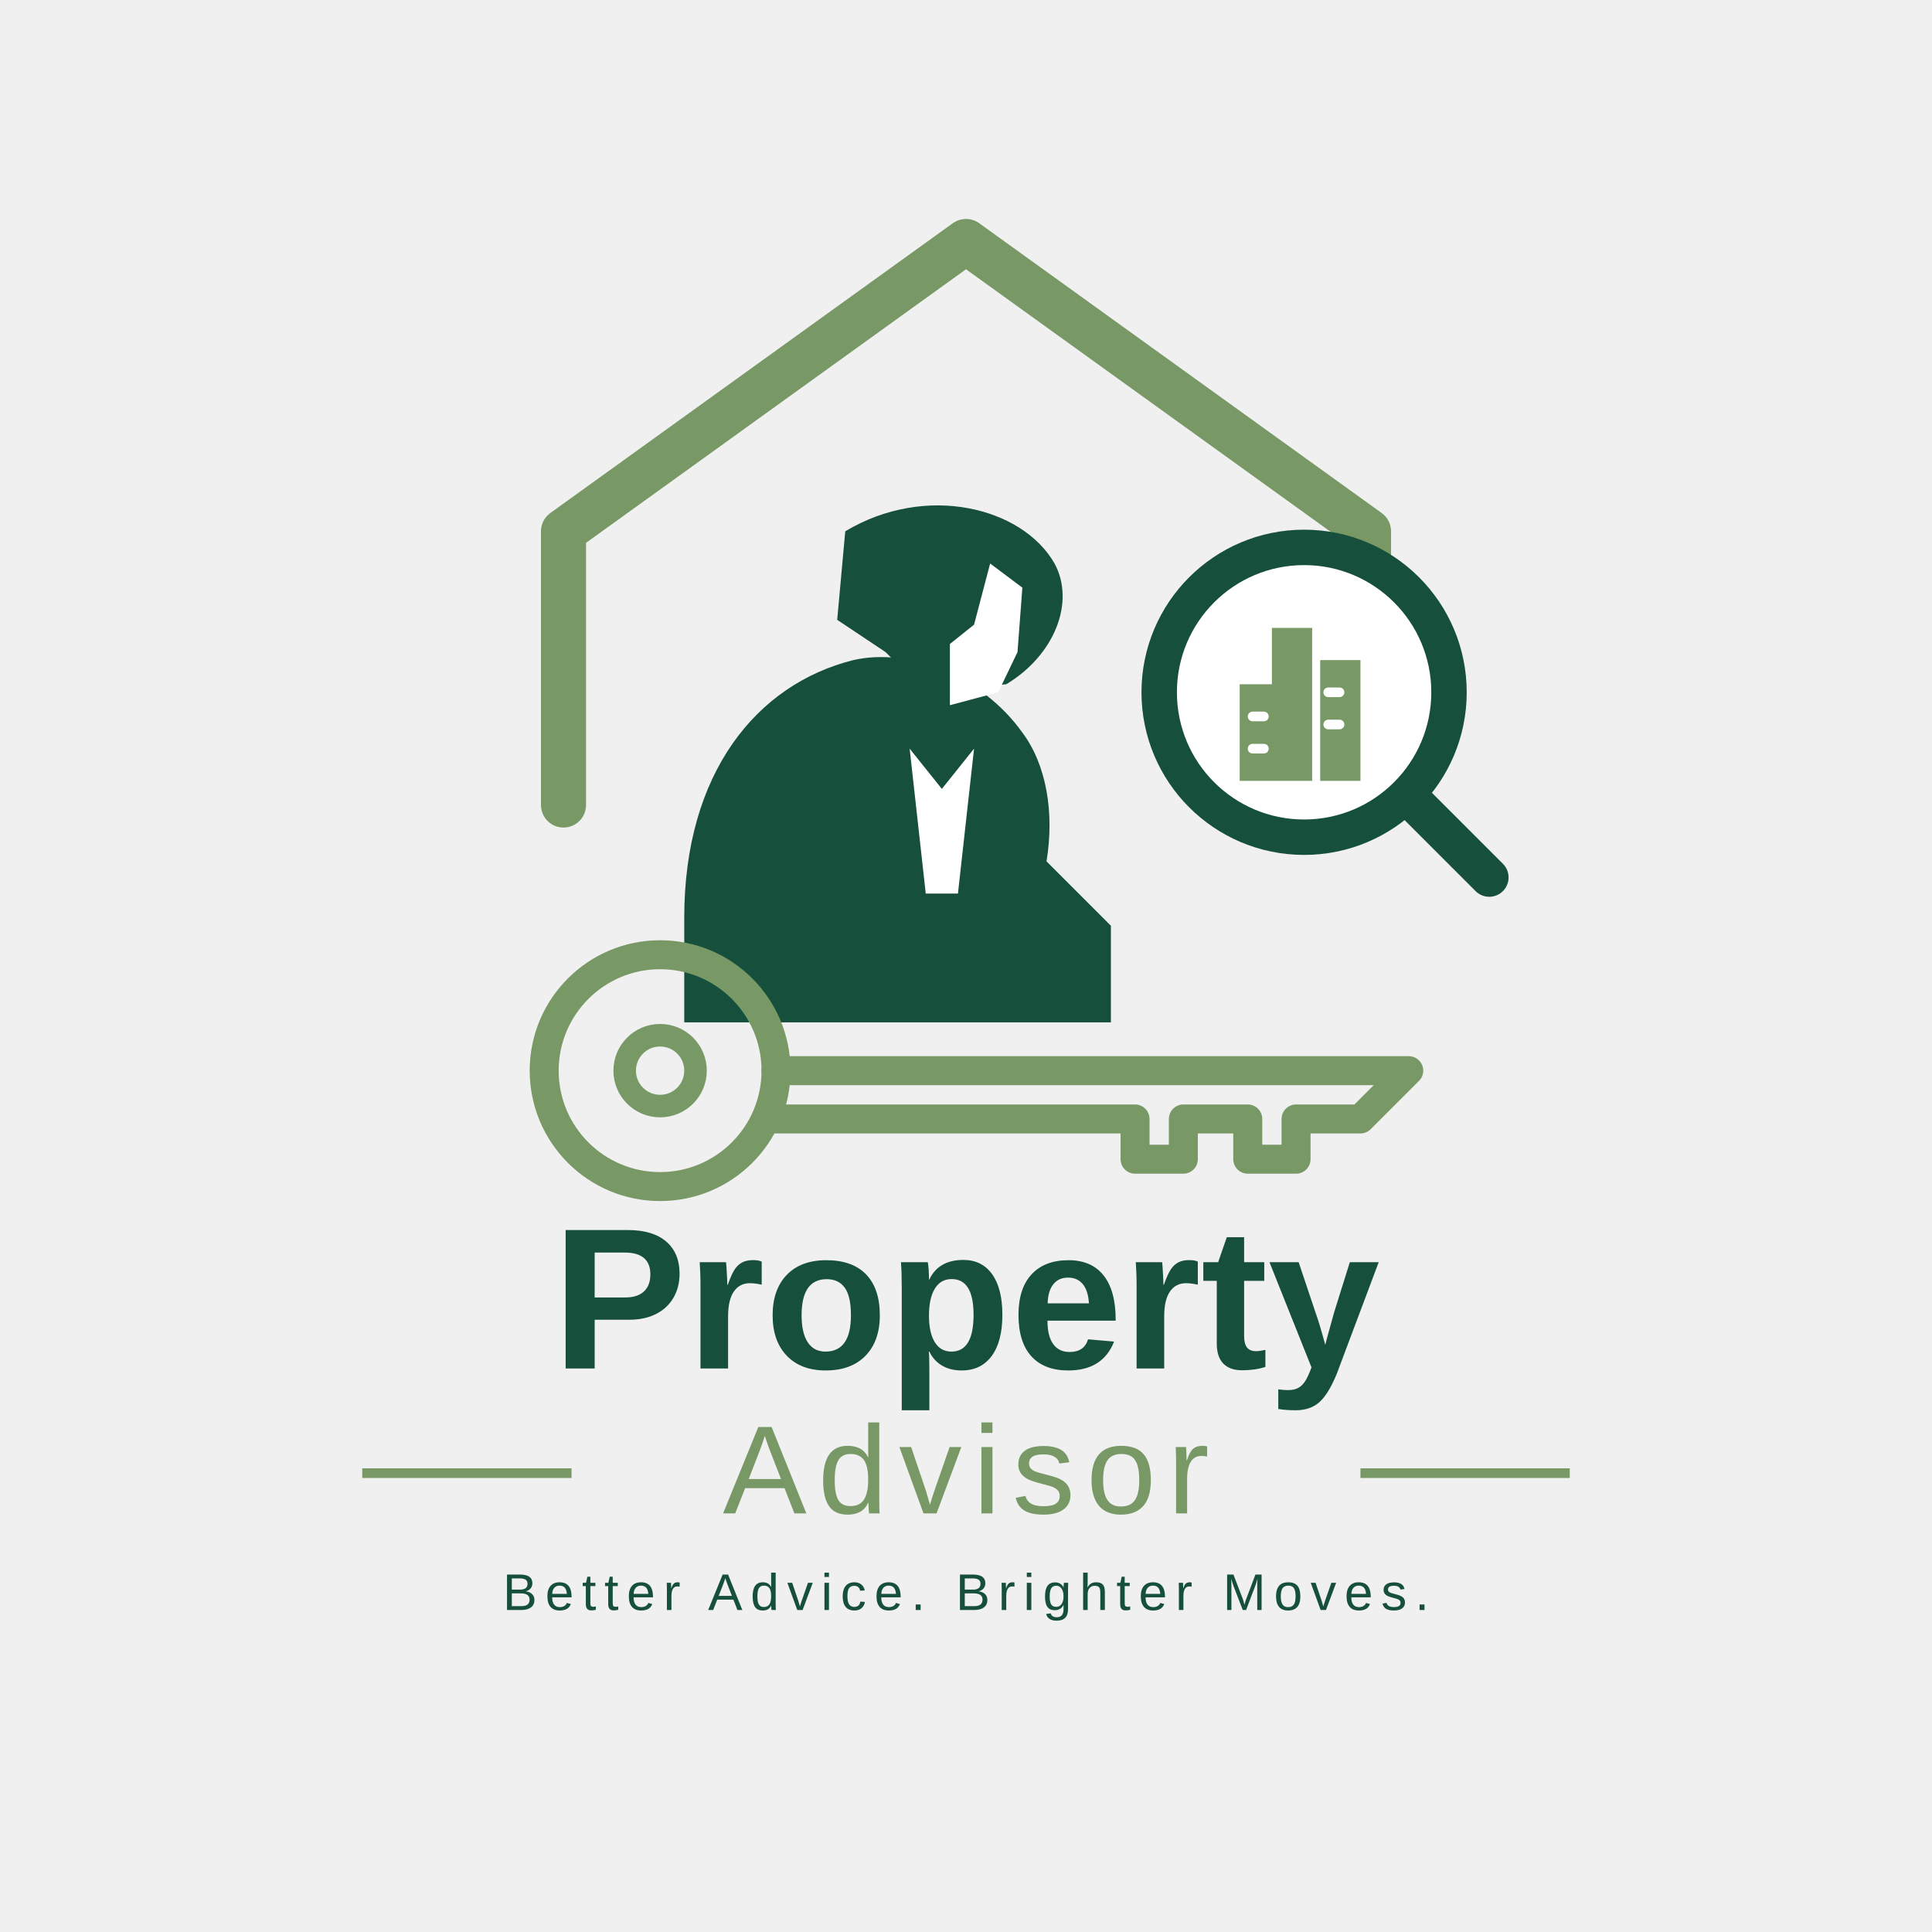
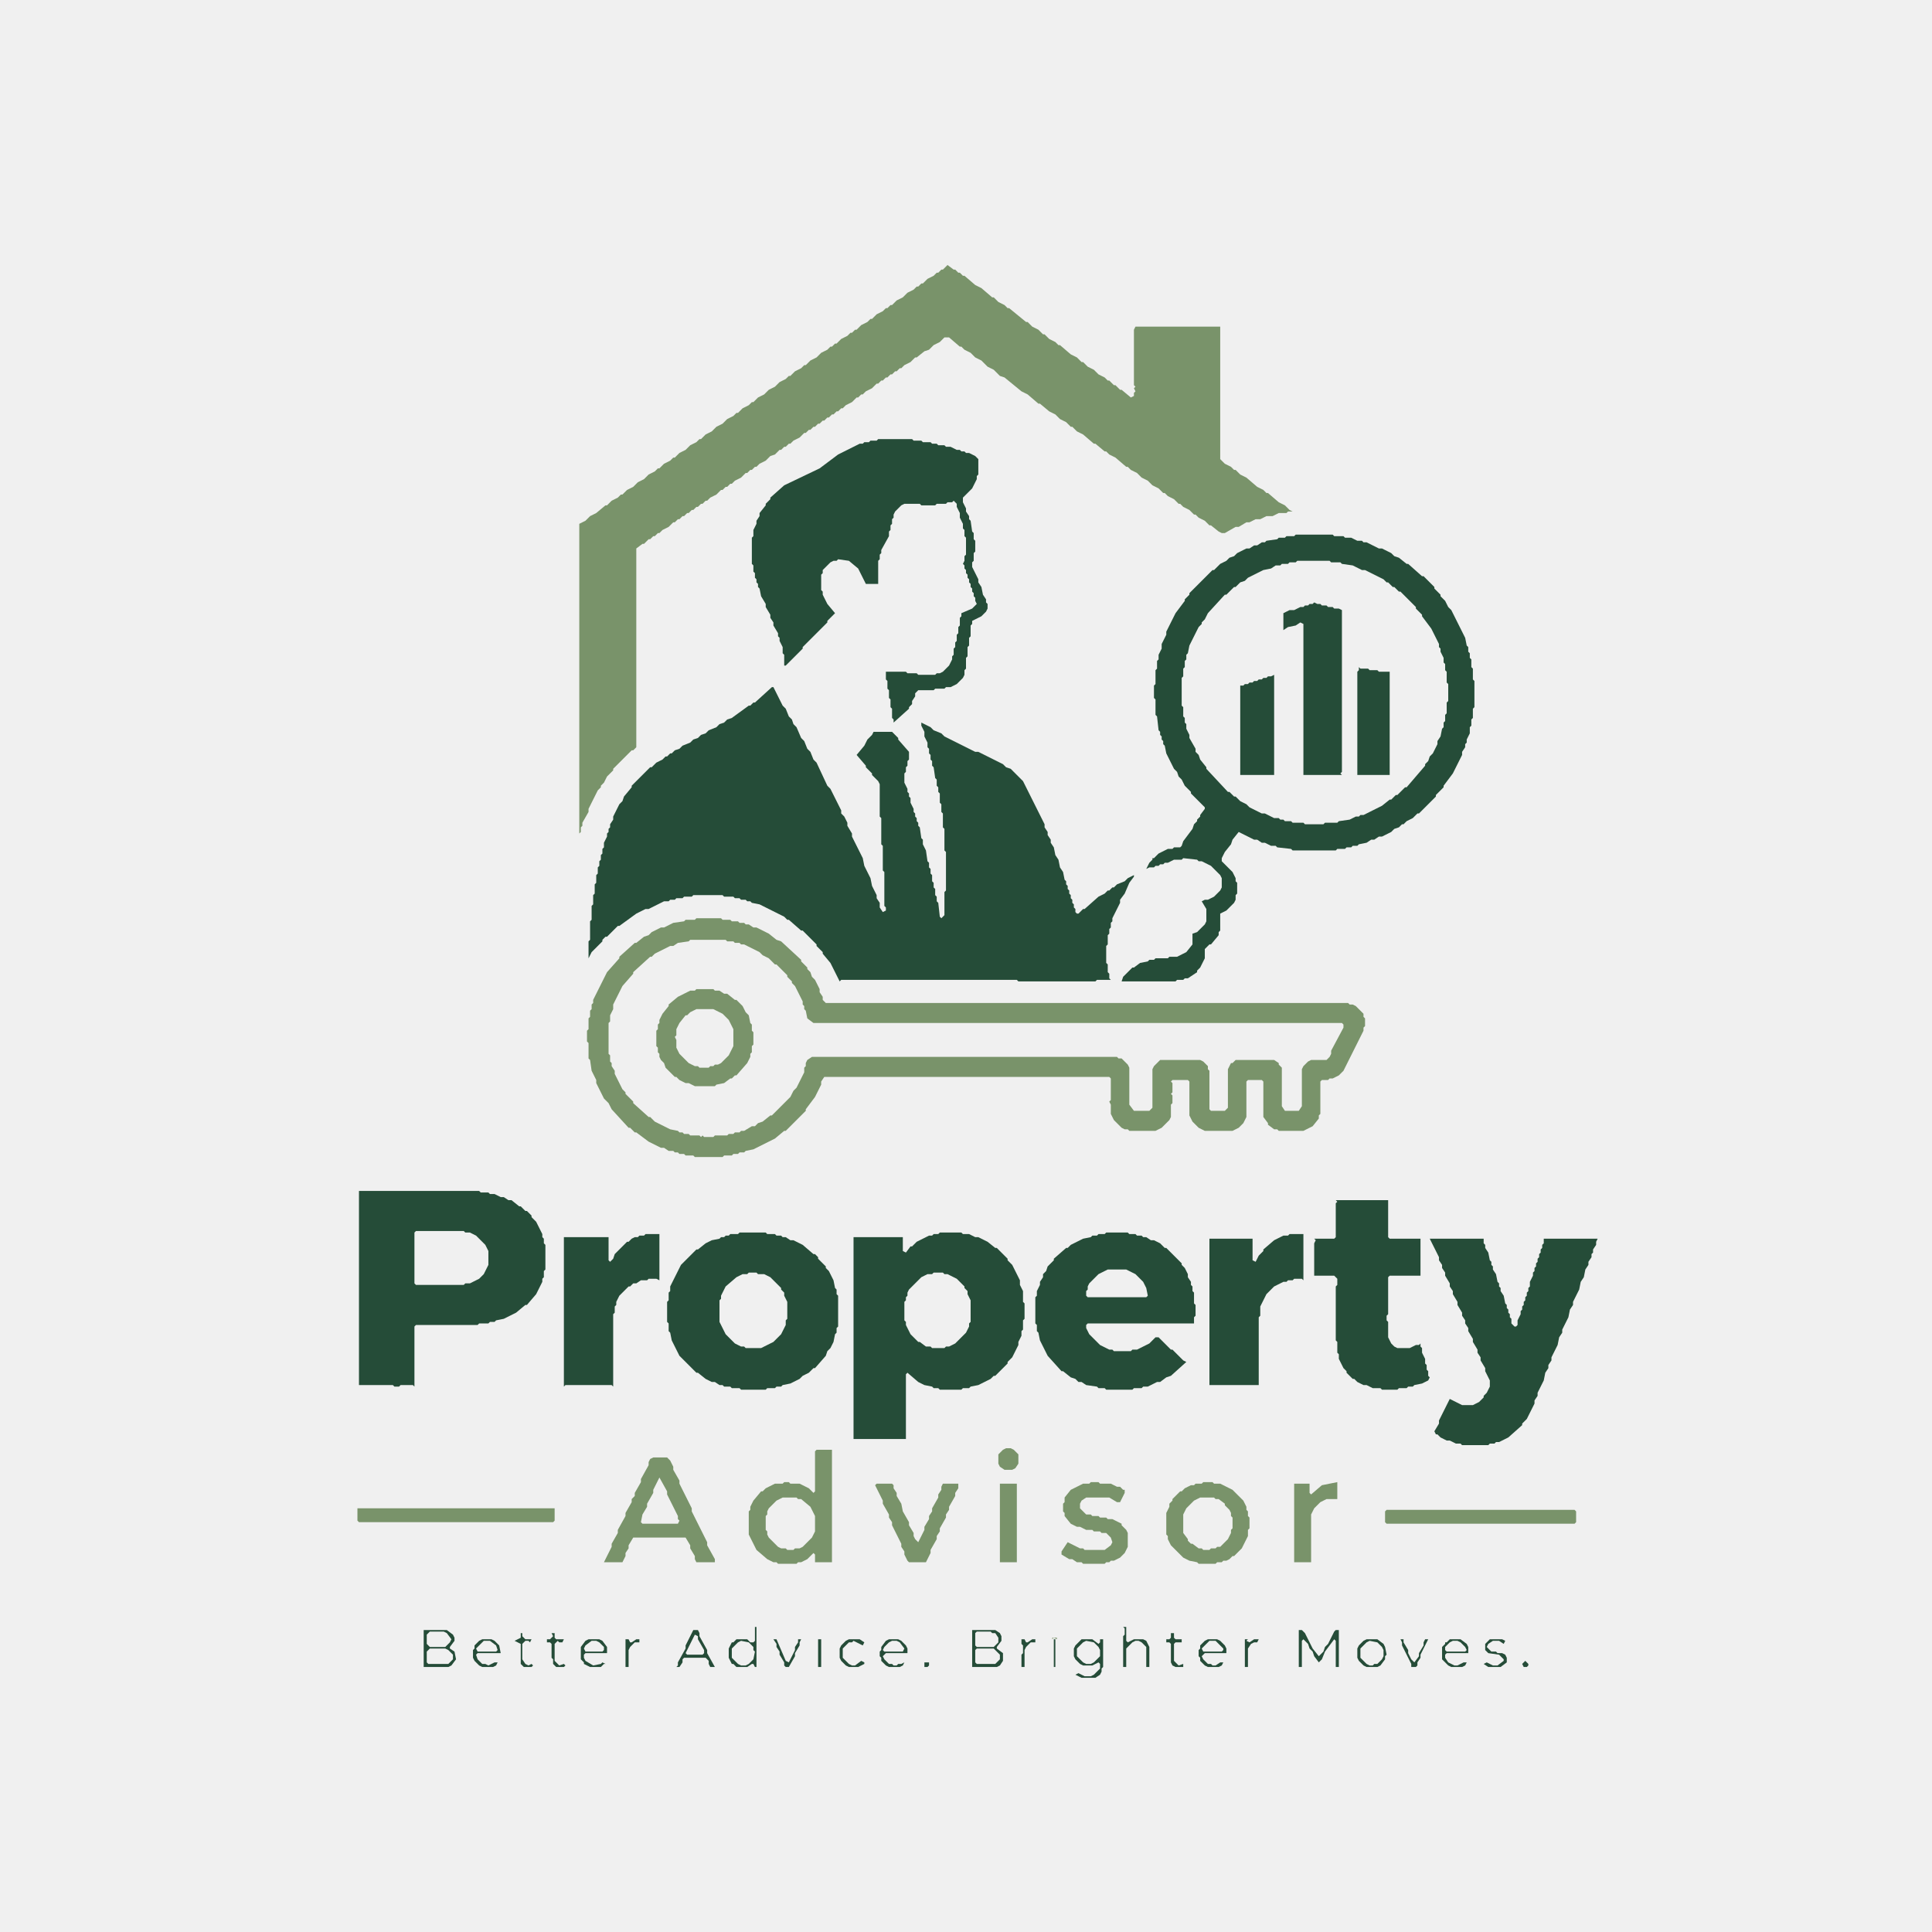
- <svg xmlns="http://www.w3.org/2000/svg" width="1200" height="1200" viewBox="0 0 1200 1200">
-   <g id="logo" stroke-linecap="round" stroke-linejoin="round">
-     <path d="M350 500 L350 330 L600 150 L850 330 L850 380" fill="none" stroke="#789866" stroke-width="28" />
-     <path d="M425 570 C425 480 470 425 530 410            C565 402 610 420 635 455            C650 475 655 505 650 535            L690 575 L690 635 L425 635 Z" fill="#164f3b" />
-     <path d="M525 330 C575 300 635 315 655 350            C668 374 655 407 625 425            L575 430 L550 405 L520 385 Z" fill="#164f3b" />
-     <path d="M615 350 L635 365 L632 405 L620 430 L590 438 L590 400 L605 388 Z" fill="#ffffff" />
-     <path d="M565 465 L585 490 L605 465 L595 555 L575 555 Z" fill="#ffffff" />
-     <circle cx="810" cy="430" r="90" fill="#ffffff" stroke="#164f3b" stroke-width="22" />
-     <path d="M875 495 L925 545" fill="none" stroke="#164f3b" stroke-width="24" />
-     <path d="M770 485 L770 425 L790 425 L790 390 L815 390 L815 485" fill="#789866" />
-     <path d="M820 485 L820 410 L845 410 L845 485" fill="#789866" />
-     <path d="M778 445 L785 445 M778 465 L785 465 M825 430 L832 430 M825 450 L832 450" stroke="#ffffff" stroke-width="6" />
-     <circle cx="410" cy="665" r="72" fill="none" stroke="#789866" stroke-width="18" />
-     <circle cx="410" cy="665" r="22" fill="none" stroke="#789866" stroke-width="14" />
-     <path d="M482 665 H875 L845 695 H805 V720 H775 V695 H735 V720 H705 V695 H482" fill="none" stroke="#789866" stroke-width="18" />
-   </g>
-   <g text-anchor="middle" font-family="Arial, Helvetica, sans-serif">
-     <text x="600" y="850" font-size="125" font-weight="700" fill="#164f3b">Property</text>
-     <line x1="225" y1="915" x2="355" y2="915" stroke="#789866" stroke-width="6" />
-     <text x="600" y="940" font-size="78" letter-spacing="7" fill="#789866">Advisor</text>
-     <line x1="845" y1="915" x2="975" y2="915" stroke="#789866" stroke-width="6" />
-     <text x="600" y="1000" font-size="32" letter-spacing="5" fill="#164f3b">Better Advice. Brighter Moves.</text>
+ <svg xmlns="http://www.w3.org/2000/svg" viewBox="0 0 1254 1254" role="img" aria-labelledby="title desc">
+   <g fill-rule="evenodd" clip-rule="evenodd">
+     <path fill="rgb(121,147,106)" d="M 683,1063 683,1082 685,1083 686,1082 686,1063 Z M 684,1063 686,1064 686,1082 685,1083 683,1082 683,1064 Z M 531,1063 530,1064 530,1082 531,1083 533,1083 534,1082 534,1064 533,1063 Z M 531,1063 533,1063 534,1064 534,1082 533,1083 531,1083 530,1082 530,1064 Z M 899,981 899,988 900,989 1022,989 1023,988 1023,981 1022,980 900,980 Z M 232,979 232,987 233,988 359,988 360,987 360,979 Z M 649,963 649,1014 660,1014 660,963 Z M 569,963 568,964 573,974 573,976 577,983 577,985 579,988 579,990 585,1002 585,1004 587,1007 587,1009 589,1013 590,1014 601,1014 604,1008 604,1006 608,999 608,997 610,994 610,992 614,985 614,983 616,980 616,978 620,971 620,969 622,966 622,963 612,963 611,965 611,967 609,970 609,972 605,979 605,981 603,984 603,986 600,991 600,993 596,1001 594,999 593,997 593,995 590,990 590,988 586,981 585,976 582,971 582,969 580,966 580,964 579,963 Z M 868,962 858,964 851,970 850,969 850,963 840,963 840,1014 851,1014 851,983 853,979 857,975 861,973 868,973 Z M 781,962 780,963 776,963 775,964 773,964 769,966 767,968 766,968 761,973 761,974 759,976 759,978 757,982 757,996 758,997 758,999 760,1003 768,1011 772,1013 777,1014 778,1015 789,1015 790,1014 793,1014 794,1013 796,1013 798,1012 800,1010 801,1010 806,1005 810,997 810,993 811,992 811,985 810,984 810,981 809,980 809,978 807,974 800,967 792,963 788,963 787,962 Z M 779,972 788,972 789,973 791,973 795,976 795,977 798,980 799,982 799,984 800,985 800,992 799,993 799,995 797,999 792,1004 790,1004 789,1005 786,1005 785,1006 781,1006 780,1005 778,1005 774,1002 773,1002 771,1000 771,999 768,995 768,983 770,979 775,974 Z M 703,963 695,967 691,972 691,975 690,976 690,981 691,982 691,984 695,989 699,991 701,991 705,993 709,993 710,994 714,994 715,995 718,995 721,998 722,1001 721,1003 717,1006 704,1006 703,1005 701,1005 693,1001 689,1007 689,1009 694,1012 696,1012 699,1014 702,1014 703,1015 717,1015 718,1014 720,1014 721,1013 723,1013 727,1011 730,1008 732,1004 732,995 731,993 728,990 728,989 722,986 719,986 718,985 714,985 713,984 709,984 708,983 705,983 701,979 701,976 702,974 705,972 720,972 725,975 727,975 730,969 730,967 729,967 727,965 725,965 721,963 714,963 713,962 708,962 707,963 Z M 422,947 421,949 421,951 416,960 416,962 412,969 412,971 410,973 410,975 406,982 406,984 401,993 401,995 397,1002 397,1004 392,1014 404,1014 406,1010 406,1008 408,1005 408,1003 411,998 445,998 448,1003 448,1005 451,1010 451,1012 452,1014 464,1014 464,1012 459,1003 459,1001 449,981 449,979 441,963 441,961 437,954 437,952 435,948 433,946 424,946 Z M 428,959 433,968 433,970 440,984 440,986 441,987 440,989 417,989 416,988 417,983 420,978 420,976 424,969 424,967 Z M 540,941 530,941 529,942 529,968 528,969 525,966 519,963 513,963 512,962 509,962 508,963 503,963 497,966 495,968 494,968 489,974 487,978 487,980 486,981 486,996 491,1006 498,1012 502,1014 504,1014 505,1015 517,1015 518,1014 520,1014 524,1012 528,1008 529,1009 529,1014 540,1014 Z M 508,972 517,972 518,973 520,973 526,978 529,984 529,994 527,998 521,1004 519,1005 516,1005 515,1006 511,1006 510,1005 507,1005 505,1004 499,998 498,996 498,994 497,993 497,984 498,983 498,981 499,979 504,974 Z M 653,940 651,941 648,944 648,950 649,952 652,954 657,954 659,953 661,950 661,944 658,941 656,940 Z M 452,642 451,643 448,643 440,647 434,652 434,653 430,658 428,662 428,664 427,665 427,668 426,669 426,679 427,680 427,683 428,684 428,686 429,688 431,690 432,693 438,699 439,699 441,701 445,703 447,703 451,705 464,705 465,704 470,703 474,700 475,700 477,698 478,698 485,690 487,686 487,684 488,683 488,679 489,678 489,670 488,669 488,665 487,664 486,659 484,657 482,653 478,649 477,649 472,645 470,645 467,643 464,643 463,642 Z M 452,655 463,655 469,658 473,662 476,668 476,679 473,685 468,690 466,691 464,691 463,692 461,692 460,693 454,693 453,692 451,692 447,690 441,684 439,680 439,675 438,673 439,672 439,668 441,664 445,659 446,659 448,657 Z M 381,676 382,677 382,687 383,688 384,695 387,701 387,703 392,713 395,716 397,720 408,732 409,732 412,735 413,735 421,741 429,745 431,745 434,747 437,747 438,748 440,748 441,749 444,749 445,750 450,750 451,751 469,751 470,750 475,750 476,749 479,749 480,748 483,748 484,747 489,746 503,739 509,734 510,734 523,721 523,720 529,712 533,704 533,702 535,699 720,699 721,700 721,714 720,715 721,717 721,723 723,727 728,732 730,733 732,733 733,734 750,734 754,732 759,727 760,725 760,717 761,716 761,711 760,710 761,709 761,703 760,702 761,701 771,701 772,702 772,724 774,728 778,732 782,734 800,734 804,732 807,729 809,725 809,702 810,701 819,701 820,702 820,725 823,729 823,730 827,733 829,733 830,734 846,734 852,731 856,726 856,724 857,723 857,702 858,701 862,701 863,700 865,700 869,698 872,695 885,669 885,667 886,666 886,661 885,660 885,658 880,653 878,652 876,652 875,651 536,651 534,649 534,647 532,644 532,642 529,636 527,634 526,631 524,629 524,628 520,624 520,623 507,611 504,610 499,606 491,602 489,602 486,600 484,600 483,599 480,599 479,598 475,598 474,597 469,597 468,596 452,596 451,597 445,597 444,598 437,599 431,602 429,602 423,605 421,607 418,608 413,612 412,612 402,621 402,622 394,631 385,649 385,651 384,652 384,655 383,656 383,660 382,661 382,668 381,669 Z M 395,684 395,664 396,663 396,659 398,655 398,652 404,640 411,632 411,631 422,621 423,621 425,619 435,614 437,614 440,612 447,611 448,610 471,610 472,611 476,611 477,612 480,612 481,613 483,613 493,618 495,620 499,622 503,626 504,626 511,633 511,634 514,637 514,638 516,640 521,650 521,652 522,653 522,655 523,656 524,661 528,664 871,664 872,665 872,667 864,682 864,684 863,686 861,688 851,688 849,689 846,692 845,694 845,718 843,721 834,721 832,718 832,693 830,691 830,690 827,688 802,688 800,690 799,690 797,694 797,719 795,721 786,721 785,720 785,695 784,694 784,692 781,689 779,688 753,688 749,692 748,694 748,719 746,721 736,721 733,717 733,693 732,691 728,687 726,687 725,686 527,686 524,688 523,690 523,692 522,693 522,696 517,706 515,708 513,712 501,724 500,724 495,728 492,729 490,731 488,731 483,734 481,734 480,735 477,735 476,736 473,736 472,737 464,737 463,738 457,738 456,737 455,738 454,737 448,737 447,736 444,736 443,735 441,735 440,734 435,733 425,728 422,725 421,725 411,716 411,715 406,710 406,709 404,707 399,697 399,695 397,692 397,690 396,689 396,685 Z M 792,212 737,212 736,214 736,250 737,251 736,252 737,254 736,255 736,257 734,258 728,253 727,253 724,250 723,250 720,247 719,247 717,245 713,243 710,240 706,238 703,235 702,235 699,232 695,230 688,224 687,224 685,222 681,220 678,217 677,217 674,214 670,212 667,209 666,209 655,200 654,200 652,198 648,196 645,193 644,193 637,187 633,185 626,179 625,179 623,177 622,177 620,175 619,175 615,172 612,175 611,175 609,177 608,177 606,179 602,181 599,184 598,184 596,186 595,186 593,188 589,190 586,193 582,195 579,198 578,198 576,200 575,200 573,202 569,204 566,207 565,207 563,209 559,211 556,214 555,214 553,216 552,216 550,218 546,220 543,223 542,223 540,225 539,225 537,227 533,229 530,232 526,234 523,237 522,237 520,239 516,241 513,244 512,244 510,246 506,248 503,251 499,253 496,256 492,258 489,261 488,261 486,263 482,265 479,268 478,268 476,270 472,272 469,275 465,277 462,280 458,282 455,285 454,285 452,287 448,289 445,292 441,294 438,297 437,297 435,299 431,301 428,304 427,304 425,306 421,308 418,311 414,313 411,316 407,318 404,321 403,321 401,323 397,325 394,328 393,328 387,333 383,335 380,338 376,340 376,541 377,540 377,537 378,536 378,534 382,527 382,525 388,513 390,511 390,510 392,508 394,504 398,500 398,499 410,487 411,487 413,485 413,356 417,353 418,353 421,350 422,350 424,348 425,348 427,346 428,346 430,344 434,342 437,339 438,339 440,337 441,337 443,335 444,335 446,333 447,333 449,331 450,331 452,329 453,329 455,327 456,327 458,325 459,325 461,323 465,321 468,318 469,318 471,316 472,316 474,314 475,314 477,312 481,310 484,307 485,307 487,305 488,305 490,303 491,303 493,301 497,299 500,296 503,295 506,292 507,292 509,290 510,290 512,288 513,288 515,286 519,284 522,281 523,281 525,279 526,279 528,277 529,277 531,275 532,275 534,273 535,273 537,271 538,271 540,269 541,269 543,267 544,267 546,265 547,265 549,263 553,261 556,258 557,258 559,256 560,256 562,254 566,252 569,249 570,249 572,247 573,247 575,245 576,245 578,243 579,243 581,241 582,241 584,239 585,239 587,237 591,235 594,232 595,232 600,228 603,227 606,224 610,222 613,219 616,219 623,225 624,225 626,227 630,229 633,232 637,234 641,238 645,240 649,244 652,245 663,254 667,256 674,262 675,262 681,267 685,269 688,272 692,274 695,277 696,277 699,280 703,282 710,288 711,288 717,293 718,293 720,295 724,297 731,303 732,303 734,305 738,307 741,310 745,312 748,315 752,317 755,320 756,320 758,322 762,324 765,327 766,327 768,329 772,331 775,334 776,334 778,336 782,338 785,341 786,341 791,345 793,346 795,346 802,342 804,342 809,339 811,339 815,337 818,337 822,335 826,335 830,333 835,333 836,332 839,332 837,331 834,328 830,326 823,320 822,320 820,318 816,316 809,310 805,308 802,305 801,305 799,303 795,301 792,298 Z" />
+     <path fill="rgb(37,76,56)" d="M 600,1079 600,1082 602,1082 603,1081 603,1079 Z M 990,1078 988,1080 989,1082 991,1082 992,1081 992,1080 Z M 967,1064 964,1067 964,1071 966,1073 973,1074 976,1077 976,1078 972,1081 969,1081 965,1079 963,1080 966,1082 974,1082 978,1079 978,1076 977,1074 975,1073 972,1073 971,1072 968,1072 965,1069 966,1067 969,1065 973,1065 976,1067 977,1065 975,1064 Z M 938,1066 938,1067 936,1069 936,1077 940,1081 942,1082 949,1082 951,1081 952,1079 950,1079 946,1081 944,1081 940,1079 938,1076 938,1074 939,1073 953,1073 953,1069 952,1067 948,1064 941,1064 939,1066 Z M 938,1069 941,1066 943,1065 946,1065 948,1066 951,1069 952,1071 951,1072 939,1072 938,1071 Z M 909,1064 910,1066 910,1068 916,1080 916,1082 919,1082 920,1081 920,1079 922,1076 922,1074 927,1064 925,1064 924,1066 924,1068 921,1073 921,1075 918,1079 916,1077 914,1073 914,1071 911,1066 911,1064 Z M 887,1064 885,1065 882,1068 881,1070 881,1076 882,1078 885,1081 887,1082 894,1082 896,1081 899,1077 899,1075 900,1074 899,1069 898,1067 894,1064 Z M 889,1065 894,1066 897,1069 898,1071 898,1075 897,1077 894,1080 892,1080 891,1081 889,1081 887,1080 883,1076 883,1070 887,1066 Z M 817,1064 814,1064 811,1066 809,1065 810,1064 808,1064 808,1082 810,1082 810,1070 812,1067 814,1066 816,1066 Z M 784,1064 782,1065 779,1068 779,1070 778,1071 778,1075 779,1076 779,1078 782,1081 784,1082 791,1082 793,1081 794,1079 792,1079 789,1081 787,1081 786,1080 784,1080 781,1077 780,1075 782,1073 796,1073 796,1070 795,1068 792,1065 790,1064 Z M 780,1070 785,1065 789,1065 794,1070 794,1071 793,1072 781,1072 Z M 702,1064 698,1068 697,1070 697,1075 698,1077 701,1080 703,1081 709,1081 713,1079 714,1080 714,1083 710,1087 708,1088 704,1088 700,1086 698,1087 702,1089 711,1089 714,1087 715,1085 715,1083 716,1082 716,1064 714,1064 714,1066 713,1067 709,1064 Z M 705,1065 710,1066 713,1069 714,1071 714,1075 710,1079 708,1080 705,1080 703,1079 699,1075 699,1070 703,1066 Z M 684,1064 684,1082 685,1082 685,1064 Z M 672,1064 670,1064 667,1066 666,1066 665,1064 663,1064 663,1067 664,1068 664,1073 663,1074 663,1082 665,1082 665,1071 666,1069 669,1066 672,1066 Z M 577,1064 575,1065 572,1069 572,1071 571,1072 571,1075 572,1076 572,1078 575,1081 577,1082 584,1082 586,1081 587,1079 585,1080 583,1080 582,1081 580,1081 579,1080 577,1080 574,1077 573,1075 575,1073 589,1073 589,1070 588,1068 585,1065 583,1064 Z M 573,1071 574,1069 577,1066 579,1065 582,1065 584,1066 587,1070 586,1072 574,1072 Z M 551,1064 549,1065 546,1068 545,1070 545,1076 546,1078 549,1081 551,1082 557,1082 561,1080 561,1079 559,1078 555,1081 553,1081 551,1080 547,1076 547,1070 551,1066 553,1066 554,1065 560,1068 561,1066 558,1064 Z M 531,1064 531,1082 533,1082 533,1064 Z M 502,1064 504,1067 504,1069 506,1072 506,1074 509,1079 509,1081 510,1082 512,1082 516,1075 516,1073 519,1068 519,1066 520,1064 518,1064 518,1066 516,1069 516,1071 512,1079 510,1078 504,1064 Z M 415,1064 413,1064 410,1066 409,1066 408,1064 406,1064 406,1082 408,1082 408,1071 409,1069 412,1066 415,1066 Z M 380,1065 377,1069 377,1077 379,1079 379,1080 383,1082 390,1082 392,1080 393,1080 391,1079 390,1080 385,1081 380,1078 379,1076 379,1074 380,1073 394,1073 394,1069 391,1065 389,1064 382,1064 Z M 379,1070 380,1068 384,1065 387,1065 389,1066 392,1069 392,1071 391,1072 380,1072 Z M 313,1064 311,1065 308,1068 308,1070 307,1071 307,1076 308,1078 311,1081 313,1082 320,1082 322,1081 323,1079 321,1079 317,1081 315,1080 313,1080 310,1077 309,1074 310,1073 325,1073 324,1068 321,1065 319,1064 Z M 309,1070 314,1065 318,1065 322,1068 323,1071 322,1072 310,1072 Z M 760,1060 760,1063 759,1064 757,1064 757,1066 759,1066 760,1067 760,1079 761,1081 763,1082 768,1082 768,1080 765,1081 762,1078 762,1067 763,1066 767,1066 767,1064 763,1064 762,1063 762,1060 Z M 358,1060 359,1062 357,1064 355,1064 355,1066 357,1066 358,1067 358,1076 359,1077 359,1080 361,1082 366,1082 367,1081 366,1080 363,1081 360,1078 360,1067 362,1065 363,1066 365,1066 366,1064 361,1064 360,1063 360,1060 Z M 338,1060 338,1063 334,1065 338,1067 338,1080 340,1082 345,1082 346,1081 345,1080 343,1081 341,1080 339,1077 339,1067 341,1065 343,1065 344,1066 345,1064 341,1064 339,1062 339,1060 Z M 843,1058 843,1082 845,1082 845,1065 846,1064 849,1067 850,1070 852,1072 853,1075 856,1079 858,1077 860,1072 866,1064 867,1065 867,1082 869,1082 869,1058 867,1058 866,1059 862,1067 860,1069 859,1072 856,1075 852,1070 847,1060 845,1058 Z M 631,1058 631,1082 647,1082 649,1081 651,1078 651,1073 647,1070 647,1069 650,1065 650,1062 649,1060 646,1058 Z M 633,1071 634,1070 645,1070 649,1074 649,1077 646,1080 634,1080 633,1079 Z M 633,1060 634,1059 643,1059 644,1060 646,1060 648,1063 648,1066 645,1069 634,1069 633,1068 Z M 450,1058 445,1068 445,1070 440,1079 440,1081 439,1082 441,1082 443,1079 443,1077 444,1076 458,1076 460,1078 460,1080 461,1082 464,1082 459,1073 459,1071 454,1062 454,1060 453,1058 Z M 451,1061 453,1062 453,1064 457,1071 457,1073 456,1074 446,1074 445,1073 Z M 275,1058 275,1082 291,1082 293,1081 296,1077 295,1072 292,1070 292,1069 295,1065 295,1063 294,1061 290,1058 Z M 277,1072 279,1070 289,1070 291,1071 294,1074 294,1077 291,1080 278,1080 277,1079 Z M 277,1067 277,1061 279,1059 288,1059 290,1060 293,1064 292,1066 289,1069 279,1069 Z M 729,1056 730,1057 730,1061 729,1062 729,1082 731,1082 731,1070 735,1066 737,1065 739,1065 741,1066 744,1069 744,1082 746,1082 746,1069 744,1065 742,1064 736,1064 732,1066 731,1065 731,1056 Z M 491,1056 490,1056 490,1065 489,1066 487,1066 485,1064 478,1064 476,1066 475,1066 473,1070 473,1076 475,1080 476,1080 478,1082 485,1082 488,1080 489,1080 490,1082 491,1082 Z M 481,1065 486,1066 489,1069 489,1071 490,1072 489,1077 486,1080 484,1081 481,1081 479,1080 475,1076 475,1070 479,1066 Z M 1037,804 1002,804 1002,807 1001,808 1001,810 1000,811 1000,813 999,814 999,816 998,817 998,819 997,820 997,822 996,823 996,825 995,826 995,828 993,832 993,835 992,836 992,838 991,839 991,841 990,842 990,844 989,845 989,847 988,848 988,850 987,851 987,853 985,857 985,860 984,861 983,861 981,859 981,856 980,855 980,853 979,852 979,850 978,849 978,847 977,846 976,841 974,838 974,836 973,835 973,833 972,832 971,827 969,824 969,822 968,821 968,819 967,818 966,813 964,810 964,808 963,807 963,804 928,804 934,816 934,818 936,821 936,823 938,826 938,828 941,833 941,835 943,838 943,840 946,845 946,847 949,852 949,854 951,857 951,859 953,862 953,864 956,869 956,871 959,876 959,878 961,881 961,883 964,888 964,890 967,896 967,900 965,904 963,906 963,907 960,910 956,912 949,912 941,908 934,922 934,924 931,929 932,931 933,931 935,933 939,935 941,935 945,937 948,937 949,938 966,938 967,937 970,937 971,936 973,936 979,933 988,925 988,924 991,921 996,911 996,909 998,906 998,904 1002,896 1003,891 1005,888 1005,886 1007,883 1007,881 1011,873 1012,868 1014,865 1014,863 1018,855 1019,850 1021,847 1021,845 1025,837 1026,832 1028,829 1029,824 1031,821 1031,819 1033,816 1033,814 1034,813 1034,811 1036,808 1036,806 Z M 846,801 837,801 836,802 833,802 827,805 820,811 820,812 817,815 815,819 813,818 813,804 785,804 785,899 817,899 817,855 818,854 818,848 822,840 827,835 833,832 835,832 836,831 839,831 840,830 845,830 846,831 Z M 428,801 419,801 418,802 415,802 414,803 412,803 410,804 408,806 407,806 399,814 398,817 396,819 395,818 395,803 366,803 366,900 367,899 397,899 398,900 398,853 399,852 399,848 400,847 400,845 402,841 408,835 409,835 411,833 413,833 416,831 420,831 421,830 426,830 428,831 Z M 703,804 695,808 693,810 692,810 684,817 684,818 680,822 679,825 677,827 677,829 675,832 675,834 673,838 673,841 672,842 672,859 673,860 673,864 674,865 675,870 680,880 689,890 690,890 695,894 698,895 700,897 702,897 705,899 712,900 713,901 717,901 718,902 735,902 736,901 741,901 742,900 745,900 751,897 753,897 757,894 760,893 770,884 768,883 761,876 760,876 752,868 750,868 746,872 738,876 735,876 734,877 723,877 722,876 720,876 714,873 707,866 705,862 705,860 706,859 775,859 775,855 776,854 776,847 775,846 775,839 774,838 774,835 773,834 773,832 771,829 771,827 769,823 767,821 767,820 757,810 756,810 753,807 749,805 747,805 744,803 742,803 741,802 738,802 737,801 733,801 732,800 718,800 717,801 713,801 712,802 709,802 708,803 Z M 705,838 706,837 706,835 707,833 713,827 719,824 731,824 737,827 742,832 744,836 745,841 744,842 706,842 705,841 Z M 647,810 646,810 641,806 635,803 633,803 629,801 625,801 624,800 610,800 609,801 606,801 605,802 603,802 595,806 592,809 591,809 588,813 586,812 586,803 554,803 554,934 588,934 588,892 589,891 596,897 600,899 605,900 606,901 609,901 610,902 624,902 625,901 629,901 630,900 635,899 643,895 645,893 646,893 654,885 654,884 657,881 661,873 661,871 663,867 663,864 664,863 664,857 665,856 665,846 664,845 664,838 662,834 662,831 657,821 654,818 654,817 Z M 606,826 612,826 613,827 615,827 621,830 626,835 626,836 628,838 628,840 630,844 630,858 629,859 629,861 627,865 620,872 616,874 614,874 613,875 605,875 604,874 601,874 597,871 596,871 591,866 588,860 588,858 587,857 587,845 588,844 588,842 589,841 589,839 590,837 598,829 602,827 605,827 Z M 462,805 458,807 453,811 452,811 442,821 435,835 435,838 434,839 434,844 433,845 433,858 434,859 434,864 435,865 436,870 441,880 452,891 453,891 458,895 462,897 464,897 467,899 469,899 470,900 474,900 475,901 480,901 481,902 497,902 498,901 503,901 504,900 507,900 508,899 513,898 519,895 521,893 525,891 528,888 529,888 536,880 537,877 539,875 541,871 542,866 543,865 543,862 544,861 544,841 543,840 543,837 542,836 541,831 538,825 536,823 536,822 531,817 531,816 529,814 528,814 521,808 515,805 513,805 510,803 508,803 507,802 504,802 503,801 498,801 497,800 480,800 479,801 474,801 473,802 471,802 470,803 468,803 467,804 Z M 486,826 491,826 492,827 496,827 500,829 507,836 507,837 509,839 509,841 511,845 511,856 510,857 510,860 507,866 502,871 494,875 484,875 483,874 481,874 477,872 471,866 467,858 467,844 468,843 468,841 471,835 478,829 482,827 485,827 Z M 867,779 868,780 867,781 867,803 866,804 853,804 854,805 853,807 853,828 866,828 868,830 868,834 867,835 867,870 868,871 868,878 869,879 869,882 872,888 874,890 874,891 878,895 879,895 881,897 885,899 887,899 891,901 896,901 897,902 907,902 908,901 913,901 914,900 917,900 918,899 923,898 927,896 928,894 927,893 927,890 926,889 926,886 925,885 925,882 923,878 923,875 922,874 922,872 921,873 919,873 915,875 907,875 905,874 903,872 901,868 901,858 900,857 900,854 901,853 901,829 902,828 922,828 922,804 902,804 901,803 901,779 Z M 233,773 233,899 255,899 256,900 259,900 260,899 268,899 269,900 269,861 270,860 310,860 311,859 317,859 318,858 321,858 322,857 327,856 335,852 341,847 342,847 348,840 352,832 352,830 353,829 353,825 354,824 354,808 353,807 353,804 352,803 352,801 348,793 345,790 345,789 342,786 341,786 338,783 337,783 332,779 330,779 327,777 325,777 321,775 318,775 317,774 312,774 311,773 Z M 269,800 270,799 301,799 302,800 305,800 309,802 315,808 317,812 317,821 314,827 311,830 305,833 302,833 301,834 270,834 269,833 Z M 388,563 388,567 387,568 387,573 386,574 386,580 385,581 385,587 384,588 384,597 383,598 383,610 382,611 382,622 384,618 391,611 391,610 393,608 394,608 401,601 402,601 413,593 419,590 421,590 431,585 434,585 435,584 438,584 439,583 443,583 444,582 449,582 450,581 469,581 470,582 476,582 477,583 480,583 481,584 484,584 485,585 487,585 488,586 493,587 509,595 511,597 512,597 520,604 521,604 530,613 530,614 534,618 534,619 539,625 545,637 546,636 660,636 661,637 711,637 712,636 721,636 720,635 720,632 719,631 719,626 718,625 718,614 719,613 719,607 720,606 720,603 721,602 721,599 722,598 722,596 727,586 727,584 730,580 733,573 736,569 736,568 732,570 730,572 725,574 723,576 722,576 720,578 719,578 717,580 713,582 704,590 703,590 700,593 699,593 698,592 698,590 697,589 697,587 696,586 696,584 695,583 695,581 694,580 694,578 693,577 693,575 692,574 692,572 691,571 690,566 688,563 687,558 685,555 684,550 682,547 682,545 680,542 680,540 678,537 678,535 664,507 656,499 653,498 651,496 635,488 633,488 613,478 611,476 606,474 604,472 598,469 598,471 600,475 600,478 602,482 602,485 603,486 603,489 604,490 604,493 605,494 605,497 606,498 607,505 608,506 608,510 609,511 609,514 610,515 610,521 611,522 611,527 612,528 612,537 613,538 613,552 614,553 614,578 613,579 613,594 611,596 610,595 609,586 608,585 608,582 607,581 607,577 606,576 606,573 605,572 605,568 604,567 604,564 603,563 603,560 602,559 601,552 599,548 599,545 598,544 597,537 596,536 596,534 595,533 595,531 594,530 594,528 593,527 593,525 591,521 591,518 590,517 590,515 589,514 589,512 587,508 587,502 588,501 588,498 589,497 589,494 590,493 590,488 583,480 583,479 579,475 567,475 566,477 563,480 561,484 556,490 562,497 562,498 566,502 566,503 570,507 571,509 571,530 572,531 572,548 573,549 573,565 574,566 574,588 575,589 575,591 573,592 571,589 571,586 569,583 569,581 566,575 565,570 561,562 560,557 553,543 553,541 550,536 550,534 548,530 546,528 546,526 539,512 537,510 530,495 528,493 526,488 524,486 522,481 520,479 517,472 515,470 514,467 512,465 510,460 508,458 502,446 501,446 490,456 489,456 487,458 486,458 475,466 472,467 470,469 467,470 465,472 460,474 458,476 455,477 453,479 450,480 448,482 443,484 441,486 438,487 436,489 435,489 433,491 432,491 430,493 426,495 423,498 422,498 410,510 410,511 405,517 404,520 402,522 398,530 398,532 396,535 396,537 395,538 395,540 394,541 394,543 392,547 392,550 391,551 391,554 390,555 390,558 389,559 389,562 Z M 827,438 825,439 823,439 822,440 820,440 819,441 817,441 816,442 814,442 813,443 811,443 810,444 808,444 807,445 805,445 805,503 827,503 Z M 882,433 882,435 881,436 881,503 902,503 902,436 895,436 894,435 889,435 888,434 883,434 Z M 853,391 852,392 850,392 849,393 847,393 846,394 844,394 840,396 837,396 833,398 833,409 836,407 841,406 844,404 846,405 846,503 871,503 870,502 871,501 871,396 869,395 866,395 865,394 862,394 861,393 858,393 857,392 855,392 Z M 914,366 913,366 908,362 905,361 903,359 897,356 895,356 887,352 885,352 884,351 881,351 877,349 873,349 872,348 866,348 865,347 841,347 840,348 835,348 834,349 830,349 829,350 822,351 821,352 819,352 816,354 814,354 811,356 809,356 803,359 801,361 798,362 796,364 792,366 788,370 787,370 772,385 772,386 769,389 769,390 763,398 757,410 757,412 754,418 754,421 752,425 752,428 751,429 751,434 750,435 750,444 749,445 749,453 750,454 750,464 751,465 752,474 753,475 753,477 754,478 754,480 755,481 755,483 756,484 757,489 762,499 764,501 765,504 767,506 769,510 773,514 773,515 782,524 782,525 779,529 779,530 777,532 777,533 775,535 774,538 768,546 767,549 766,550 762,550 761,551 758,551 752,554 749,557 748,557 748,558 746,560 744,564 746,563 749,563 750,562 752,562 753,561 755,561 756,560 758,560 762,558 767,558 768,557 777,558 778,559 780,559 786,562 792,568 793,570 793,576 792,578 788,582 784,584 782,584 780,585 783,590 783,598 782,600 777,605 774,606 774,613 770,618 764,621 759,621 758,622 750,622 749,623 746,623 745,624 740,625 736,628 735,628 729,634 728,637 763,637 764,636 768,636 769,635 771,635 777,631 777,630 779,628 782,622 782,616 785,613 786,613 791,607 791,605 792,604 792,593 796,591 801,586 802,584 802,581 803,580 803,573 802,572 802,570 800,566 793,559 793,557 795,553 799,548 800,545 804,540 814,545 816,545 819,547 821,547 825,549 828,549 829,550 838,551 839,552 867,552 868,551 873,551 874,550 877,550 878,549 881,549 882,548 887,547 890,545 892,545 895,543 897,543 903,540 905,538 908,537 910,535 911,535 913,533 917,531 920,528 921,528 932,517 932,516 937,511 937,510 943,502 949,490 949,488 951,485 951,483 952,482 952,480 954,476 954,472 955,471 955,467 956,466 956,460 957,459 957,442 956,441 956,434 955,433 955,428 954,427 954,424 953,423 953,420 952,419 951,414 942,396 940,394 938,390 935,387 935,386 931,382 931,381 924,374 923,374 Z M 842,364 863,364 864,365 870,365 871,366 878,367 884,370 886,370 898,376 900,378 901,378 904,381 905,381 908,384 909,384 919,394 919,395 923,399 923,400 929,408 934,418 934,420 935,421 935,423 937,427 937,430 938,431 938,435 939,436 939,443 940,444 940,455 939,456 939,463 938,464 938,468 937,469 937,472 936,473 935,478 933,481 933,483 930,489 928,491 927,494 925,496 925,497 913,511 912,511 907,516 906,516 903,519 902,519 897,523 885,529 883,529 882,530 880,530 876,532 869,533 868,534 860,534 859,535 847,535 846,534 839,534 838,533 834,533 833,532 831,532 830,531 827,531 821,528 819,528 811,524 809,522 805,520 802,517 801,517 798,514 797,514 783,499 783,498 779,493 778,490 776,488 776,486 772,479 772,477 770,473 770,470 769,469 769,466 768,465 768,459 767,458 767,440 768,439 768,434 769,433 769,429 770,428 770,425 771,424 772,419 778,407 780,405 780,404 782,402 784,398 795,386 796,386 801,381 802,381 805,378 808,377 810,375 820,370 825,369 828,367 831,367 832,366 836,366 837,365 841,365 Z M 592,285 570,285 569,286 565,286 564,287 561,287 560,288 558,288 544,295 532,304 509,315 500,323 500,324 497,327 497,328 493,333 493,335 491,338 491,340 489,344 489,348 488,349 488,366 489,367 489,371 490,372 490,375 491,376 491,378 492,379 492,381 493,382 494,387 497,392 497,394 500,399 500,401 502,404 502,406 505,411 505,413 506,414 506,416 508,420 508,424 509,425 509,432 510,432 521,421 521,420 537,404 537,403 542,398 537,392 534,386 534,384 533,383 533,373 534,372 534,370 539,365 541,364 543,364 544,363 551,364 557,369 562,379 570,379 570,364 571,363 571,360 572,359 572,357 577,348 577,345 578,344 578,341 579,340 579,337 580,336 580,334 581,332 585,328 587,327 597,327 598,328 607,328 608,327 614,327 615,326 618,326 619,325 621,327 621,329 623,333 623,336 625,340 625,343 626,344 626,348 627,349 627,360 626,361 626,364 625,366 626,367 626,369 627,370 627,372 628,373 628,375 629,376 629,378 630,379 630,381 631,382 631,384 632,385 632,387 633,388 633,390 634,392 631,395 624,398 624,400 623,401 623,406 622,407 622,411 621,412 621,416 620,417 620,420 619,421 619,425 618,426 618,428 616,432 612,436 610,437 608,437 607,438 596,438 595,437 589,437 588,436 575,436 575,441 576,442 576,447 577,448 577,453 578,454 578,459 579,460 579,466 580,467 580,469 590,460 590,459 592,457 592,455 594,452 594,450 596,448 606,448 607,447 613,447 614,446 617,446 621,444 625,440 626,438 626,435 627,434 627,427 628,426 628,420 629,419 629,414 630,413 630,406 631,405 631,403 637,400 640,397 641,395 641,392 640,391 640,389 638,386 637,381 635,378 635,376 631,368 631,365 632,364 632,359 633,358 633,351 632,350 632,346 631,345 630,338 629,337 629,335 627,332 627,330 625,326 625,323 631,317 634,311 634,309 635,308 635,298 633,296 629,294 627,294 626,293 624,293 623,292 621,292 617,290 614,290 613,289 609,289 608,288 605,288 604,287 599,287 598,286 593,286 Z" />
  </g>
</svg>
